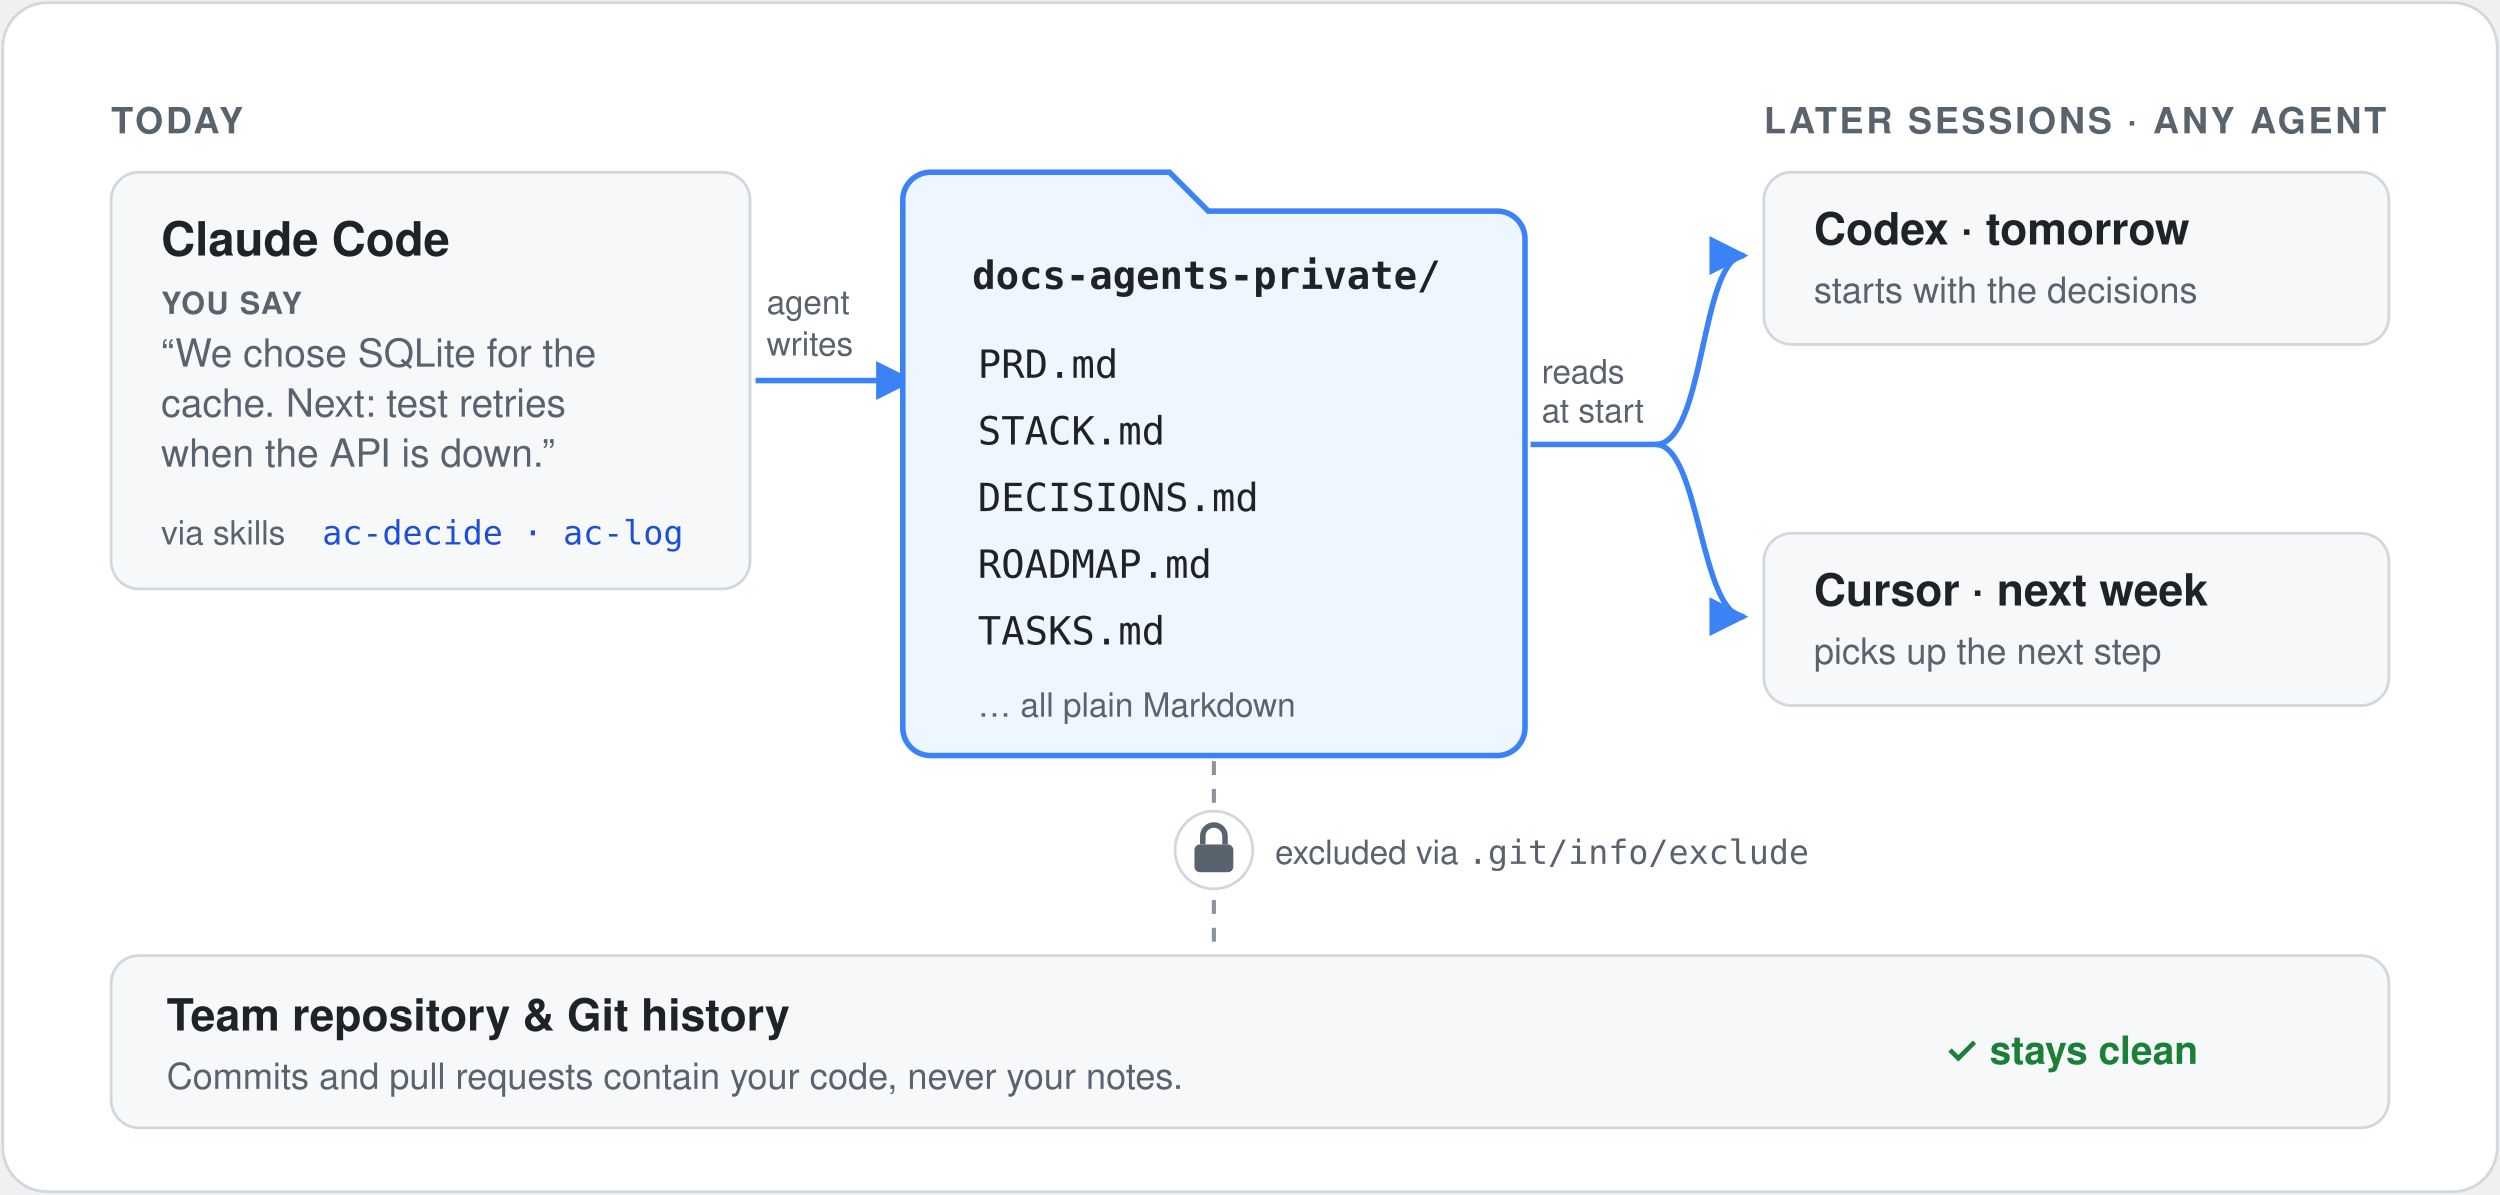
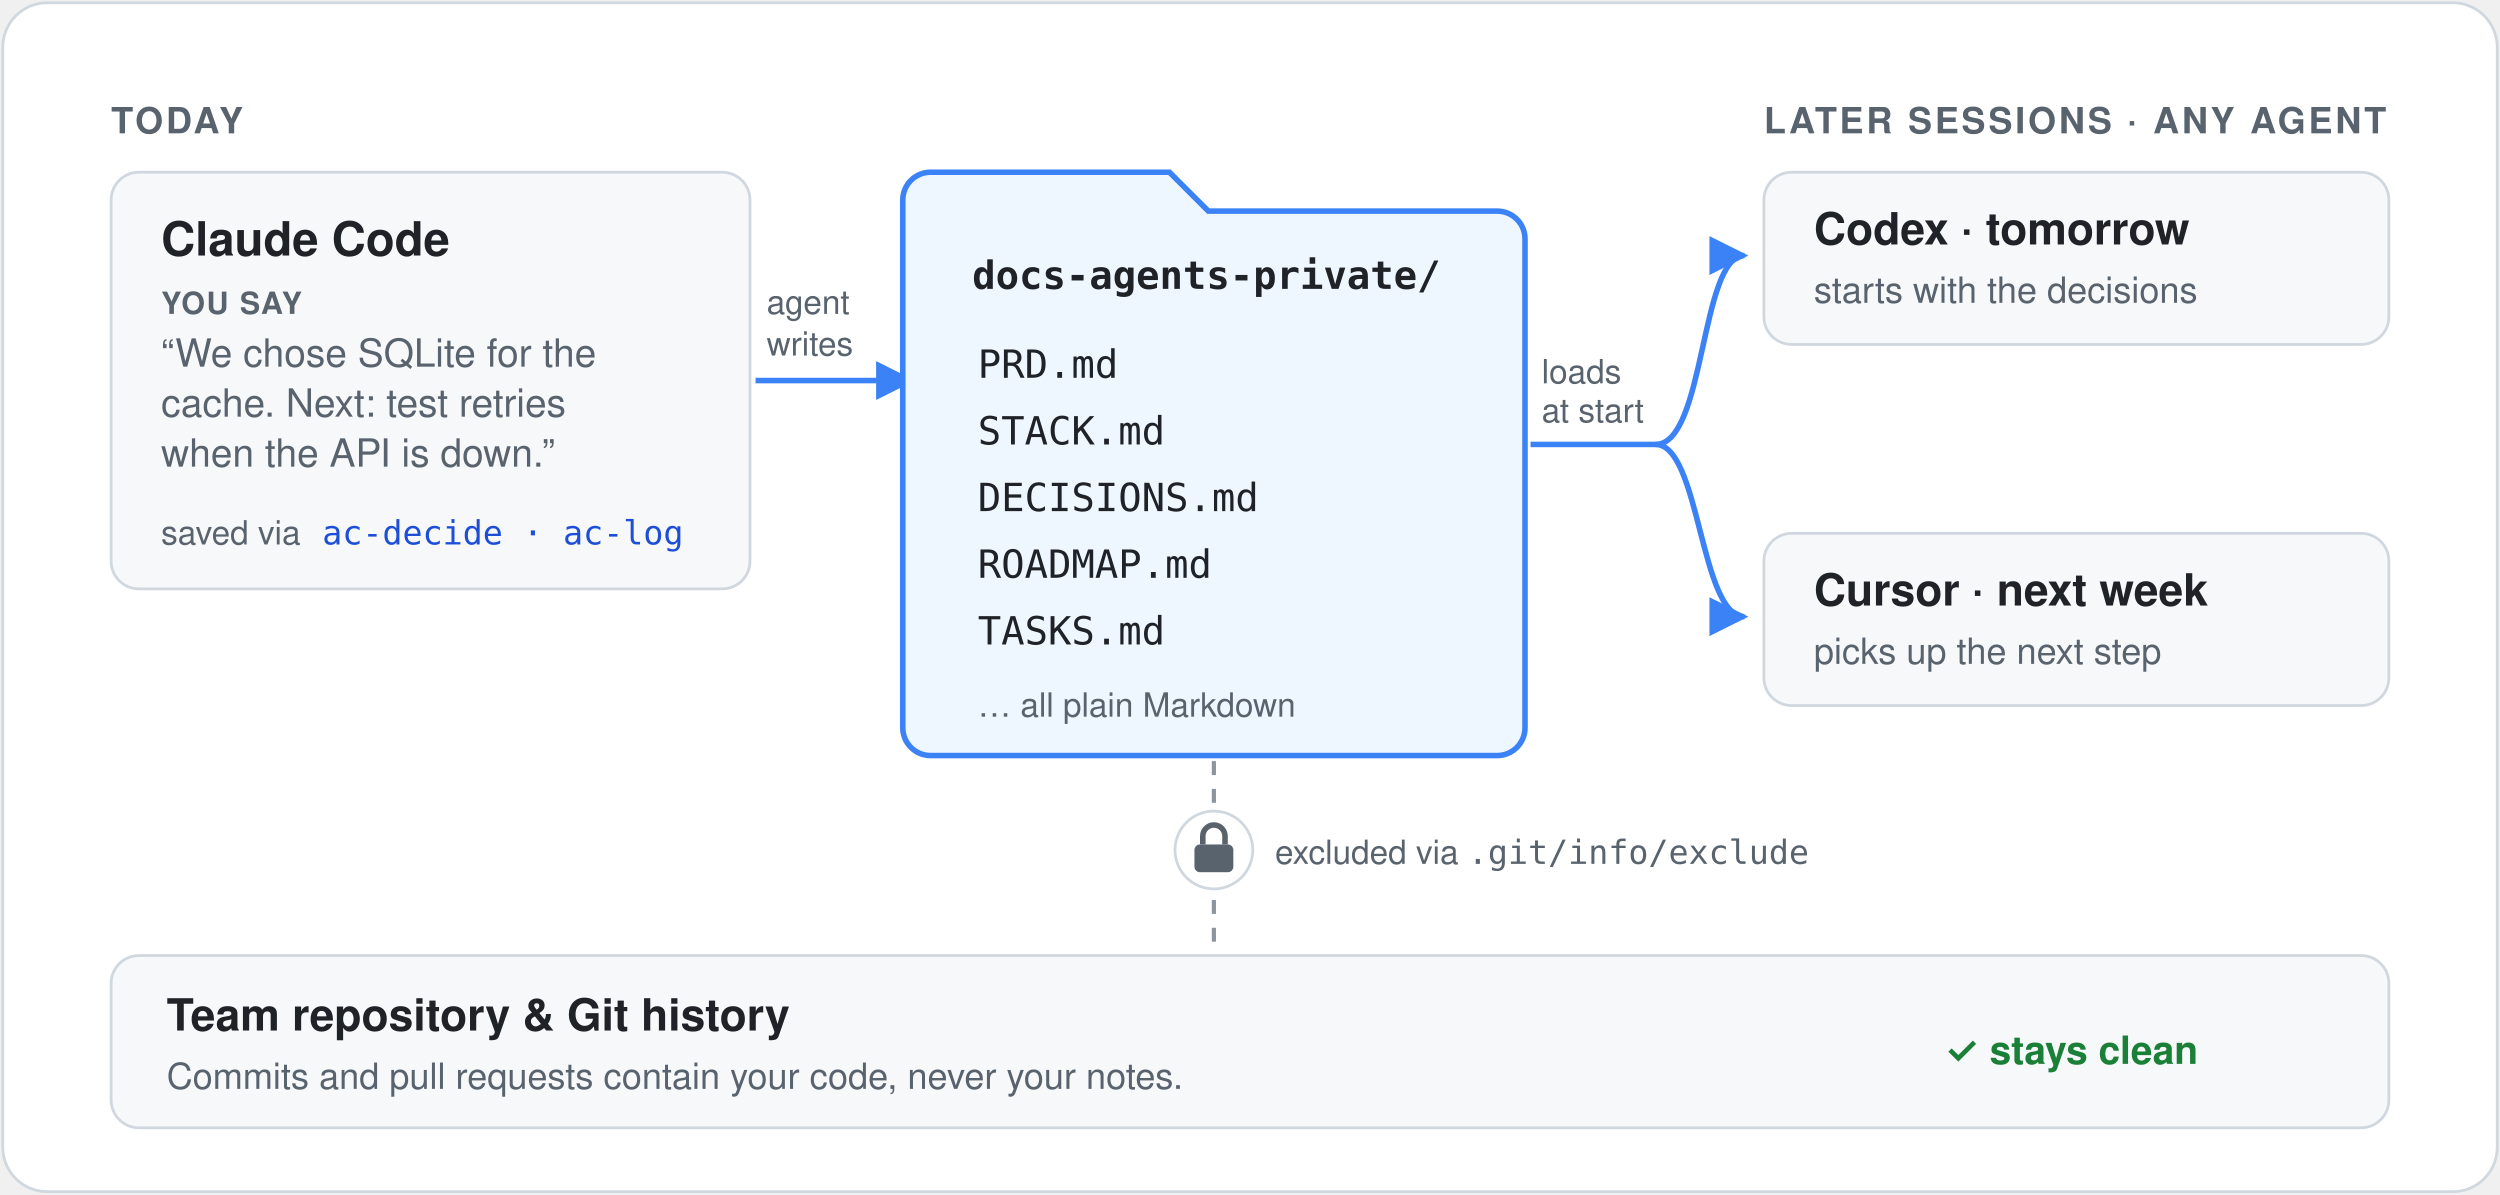
<svg xmlns="http://www.w3.org/2000/svg" viewBox="0 0 900 430" width="900" height="430" role="img" aria-labelledby="title desc">
  <style>
    .bg{fill:#ffffff;stroke:#d0d7de}
    .card{fill:#f6f8fa;stroke:#d0d7de}
    .folder{fill:#eef6ff;stroke:#3b82f6}
    .git{fill:#f6f8fa;stroke:#d0d7de}
    .t{fill:#1f2328;font-family:-apple-system,BlinkMacSystemFont,"Segoe UI",Helvetica,Arial,sans-serif}
    .m{fill:#59636e;font-family:-apple-system,BlinkMacSystemFont,"Segoe UI",Helvetica,Arial,sans-serif}
    .mono{font-family:ui-monospace,SFMono-Regular,Menlo,Consolas,monospace}
    .accent{fill:#1d4ed8}
    .arrow{stroke:#3b82f6;stroke-width:2;fill:none}
    .head{fill:#3b82f6}
    .lockbody{fill:#59636e}.lockshackle{stroke:#59636e;stroke-width:2;fill:none}
    .dash{stroke:#8c959f;stroke-width:1.5;stroke-dasharray:5 5;fill:none}
    .ok{fill:#1a7f37;font-family:-apple-system,BlinkMacSystemFont,"Segoe UI",Helvetica,Arial,sans-serif}
    @media (prefers-color-scheme: dark){
      .bg{fill:#0d1117;stroke:#30363d}
      .card,.git{fill:#161b22;stroke:#30363d}
      .folder{fill:#0f2240;stroke:#4c8dff}
      .t{fill:#e6edf3}
      .m{fill:#9198a1}
      .accent{fill:#79b8ff}
      .arrow{stroke:#4c8dff}
      .head{fill:#4c8dff}
      .lockbody{fill:#9198a1}.lockshackle{stroke:#9198a1}
      .dash{stroke:#6e7681}
      .ok{fill:#3fb950}
    }
  </style>
  <defs>
    <marker id="a" viewBox="0 0 10 10" refX="9" refY="5" markerWidth="7" markerHeight="7" orient="auto-start-reverse">
      <path class="head" d="M0 0L10 5L0 10z" />
    </marker>
  </defs>
  <rect class="bg" x="1" y="1" width="898" height="428" rx="16" />
  <text class="m" x="40" y="48" font-size="13" font-weight="600" letter-spacing="1">TODAY</text>
  <rect class="card" x="40" y="62" width="230" height="150" rx="10" />
  <text class="t" x="58" y="92" font-size="17" font-weight="600">Claude Code</text>
  <text class="m" x="58" y="113" font-size="11" font-weight="600" letter-spacing="0.5">YOU SAY</text>
  <text class="m" x="58" y="132" font-size="14">“We chose SQLite for the</text>
  <text class="m" x="58" y="150" font-size="14">cache. Next: test retries</text>
  <text class="m" x="58" y="168" font-size="14">when the API is down.”</text>
-   <text class="m" x="58" y="196" font-size="12">via skills</text>
+   <text class="m" x="58" y="196" font-size="12">saved via</text>
  <text class="accent mono" x="116" y="196" font-size="12">ac-decide · ac-log</text>
  <path class="arrow" d="M272 137 H328" marker-end="url(#a)" />
  <text class="m" x="276" y="113" font-size="12">agent</text>
  <text class="m" x="276" y="128" font-size="12">writes</text>
  <path class="folder" d="M335 62 h86 l14 14 h104 a10 10 0 0 1 10 10 v176 a10 10 0 0 1 -10 10 h-204 a10 10 0 0 1 -10 -10 v-190 a10 10 0 0 1 10 -10z" stroke-width="2" />
  <text class="t mono" x="350" y="104" font-size="14" font-weight="700">docs-agents-private/</text>
  <text class="t mono" x="352" y="136" font-size="14">PRD.md</text>
  <text class="t mono" x="352" y="160" font-size="14">STACK.md</text>
  <text class="t mono" x="352" y="184" font-size="14">DECISIONS.md</text>
  <text class="t mono" x="352" y="208" font-size="14">ROADMAP.md</text>
  <text class="t mono" x="352" y="232" font-size="14">TASKS.md</text>
  <text class="m" x="352" y="258" font-size="12">… all plain Markdown</text>
  <path class="arrow" d="M551 160 H596 C614 160 612 92 628 92" marker-end="url(#a)" />
  <path class="arrow" d="M596 160 C612 160 612 222 628 222" marker-end="url(#a)" />
-   <text class="m" x="555" y="138" font-size="12">reads</text>
+   <text class="m" x="555" y="138" font-size="12">loads</text>
  <text class="m" x="555" y="152" font-size="12">at start</text>
  <text class="m" x="635" y="48" font-size="13" font-weight="600" letter-spacing="1">LATER SESSIONS · ANY AGENT</text>
  <rect class="card" x="635" y="62" width="225" height="62" rx="10" />
  <text class="t" x="653" y="88" font-size="16" font-weight="600">Codex · tomorrow</text>
  <text class="m" x="653" y="109" font-size="13">starts with the decisions</text>
  <rect class="card" x="635" y="192" width="225" height="62" rx="10" />
  <text class="t" x="653" y="218" font-size="16" font-weight="600">Cursor · next week</text>
  <text class="m" x="653" y="239" font-size="13">picks up the next step</text>
  <path class="dash" d="M437 274 V340" />
  <g transform="translate(437 306)">
    <circle r="14" class="bg" />
    <rect class="lockbody" x="-7" y="-2" width="14" height="10" rx="2" />
    <path class="lockshackle" d="M-4 -2 V-5 a4 4 0 0 1 8 0 V-2" />
  </g>
  <text class="m" x="459" y="311" font-size="12">excluded via <tspan class="mono">.git/info/exclude</tspan>
  </text>
  <rect class="git" x="40" y="344" width="820" height="62" rx="10" />
  <text class="t" x="60" y="371" font-size="16" font-weight="600">Team repository &amp; Git history</text>
  <text class="m" x="60" y="392" font-size="13">Commits and pull requests contain your code, never your notes.</text>
  <text class="ok" x="700" y="383" font-size="14" font-weight="600">✓ stays clean</text>
</svg>
